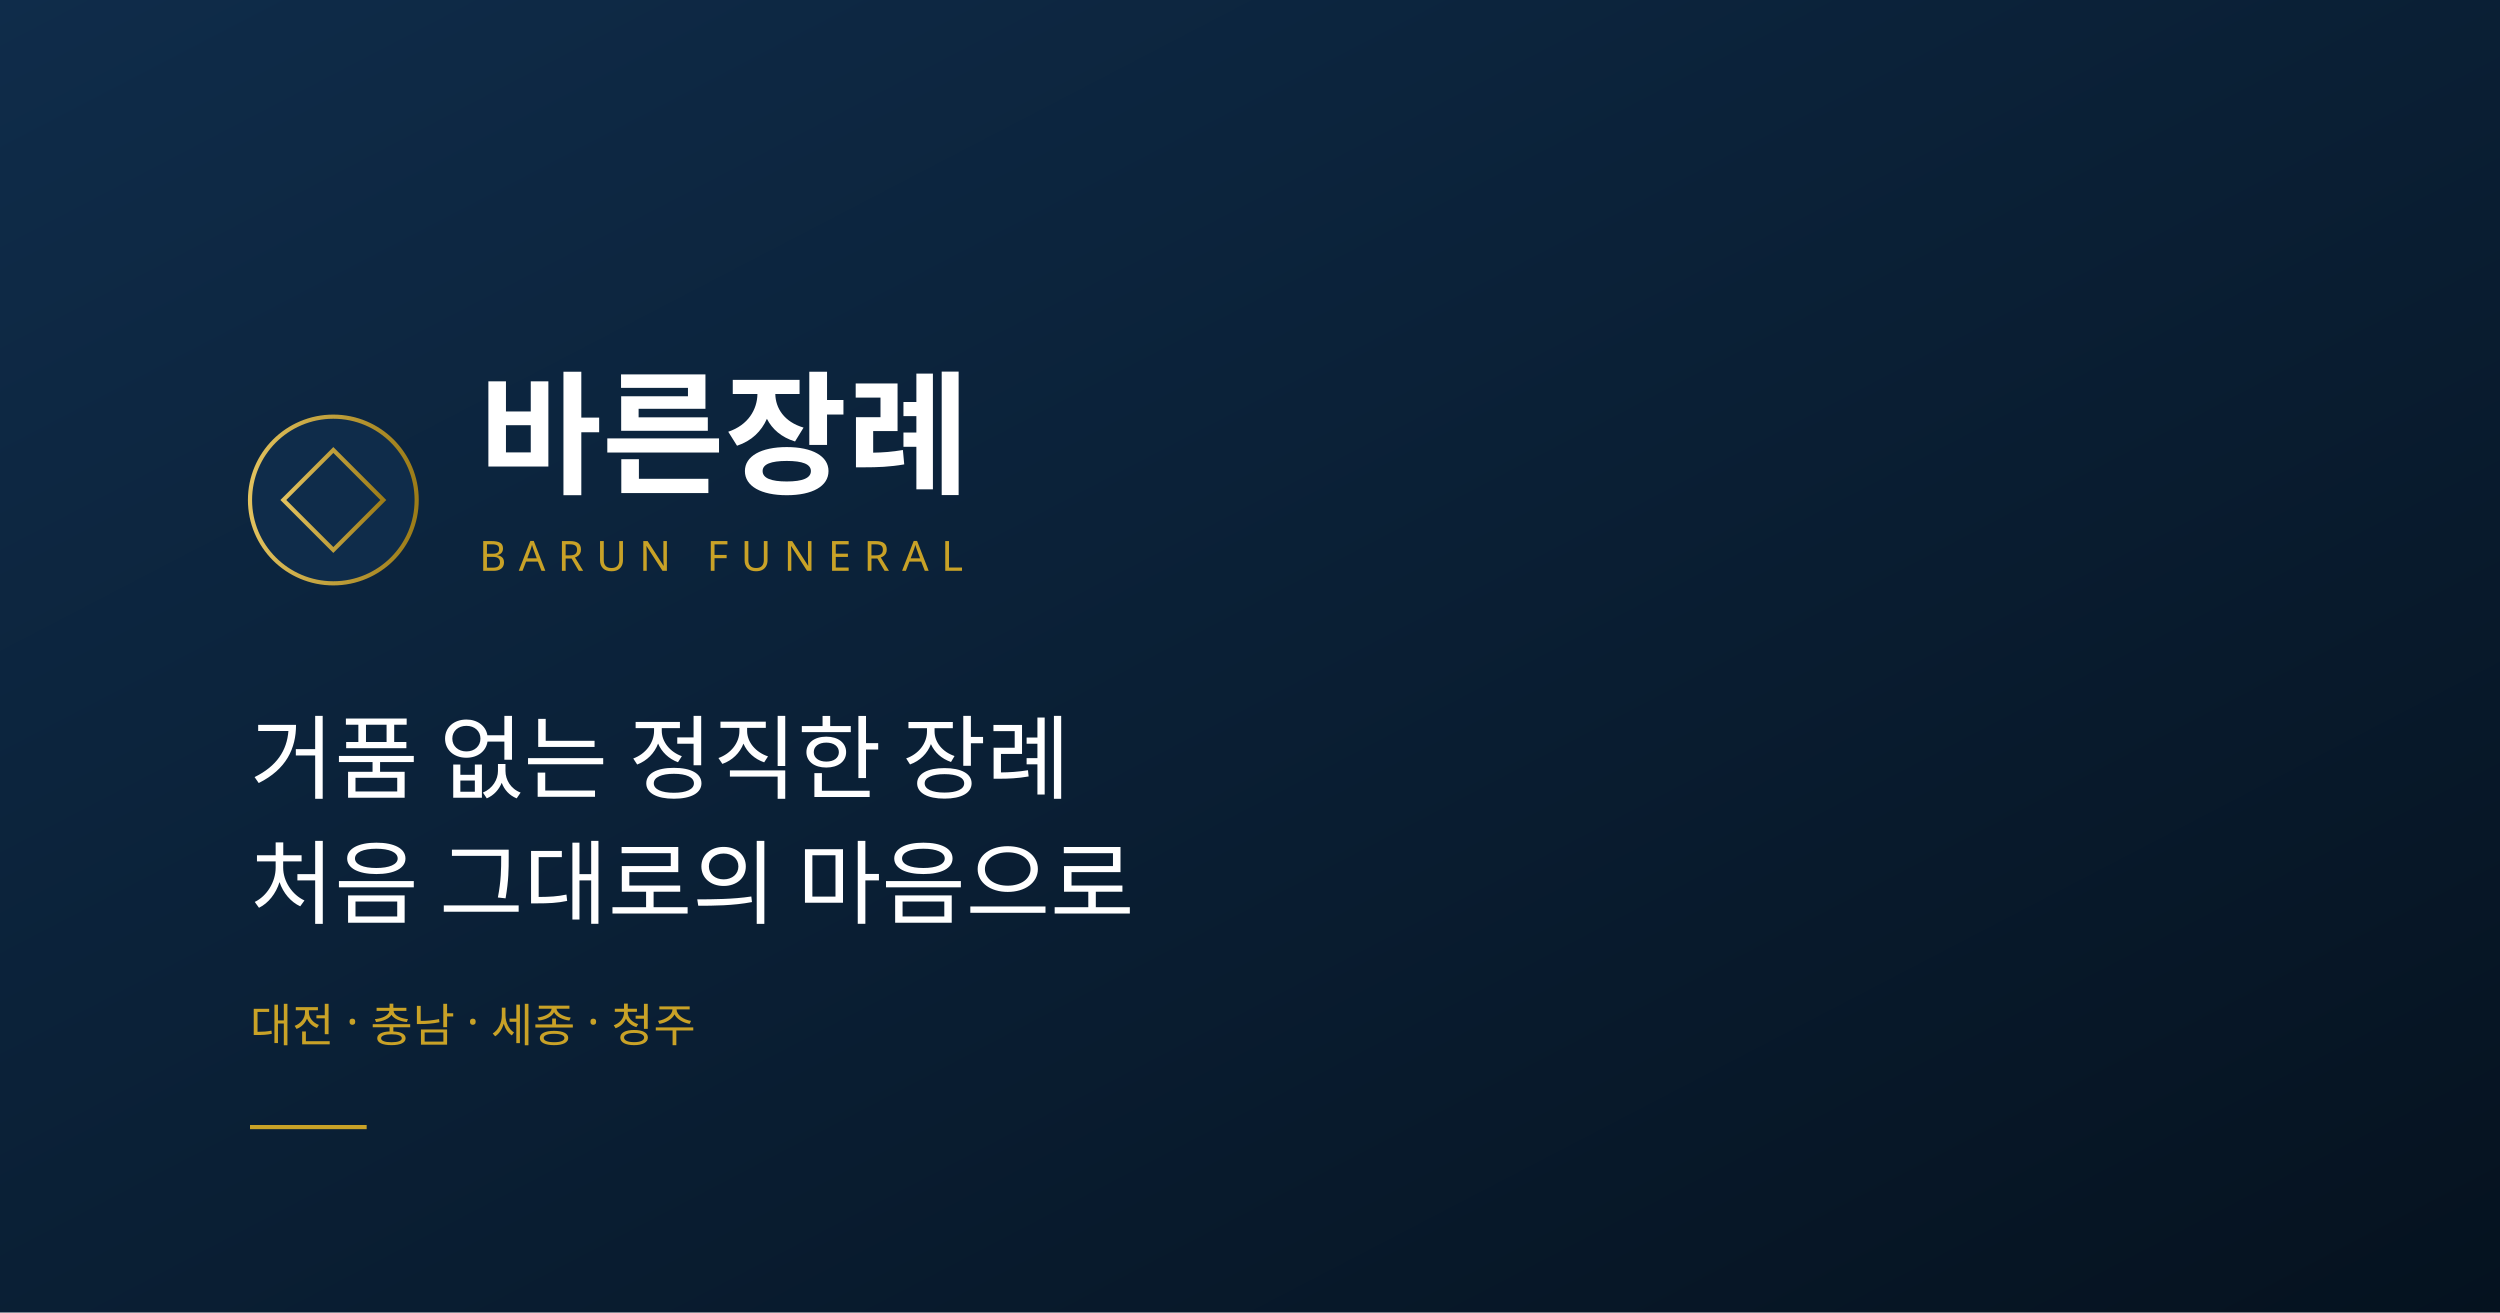
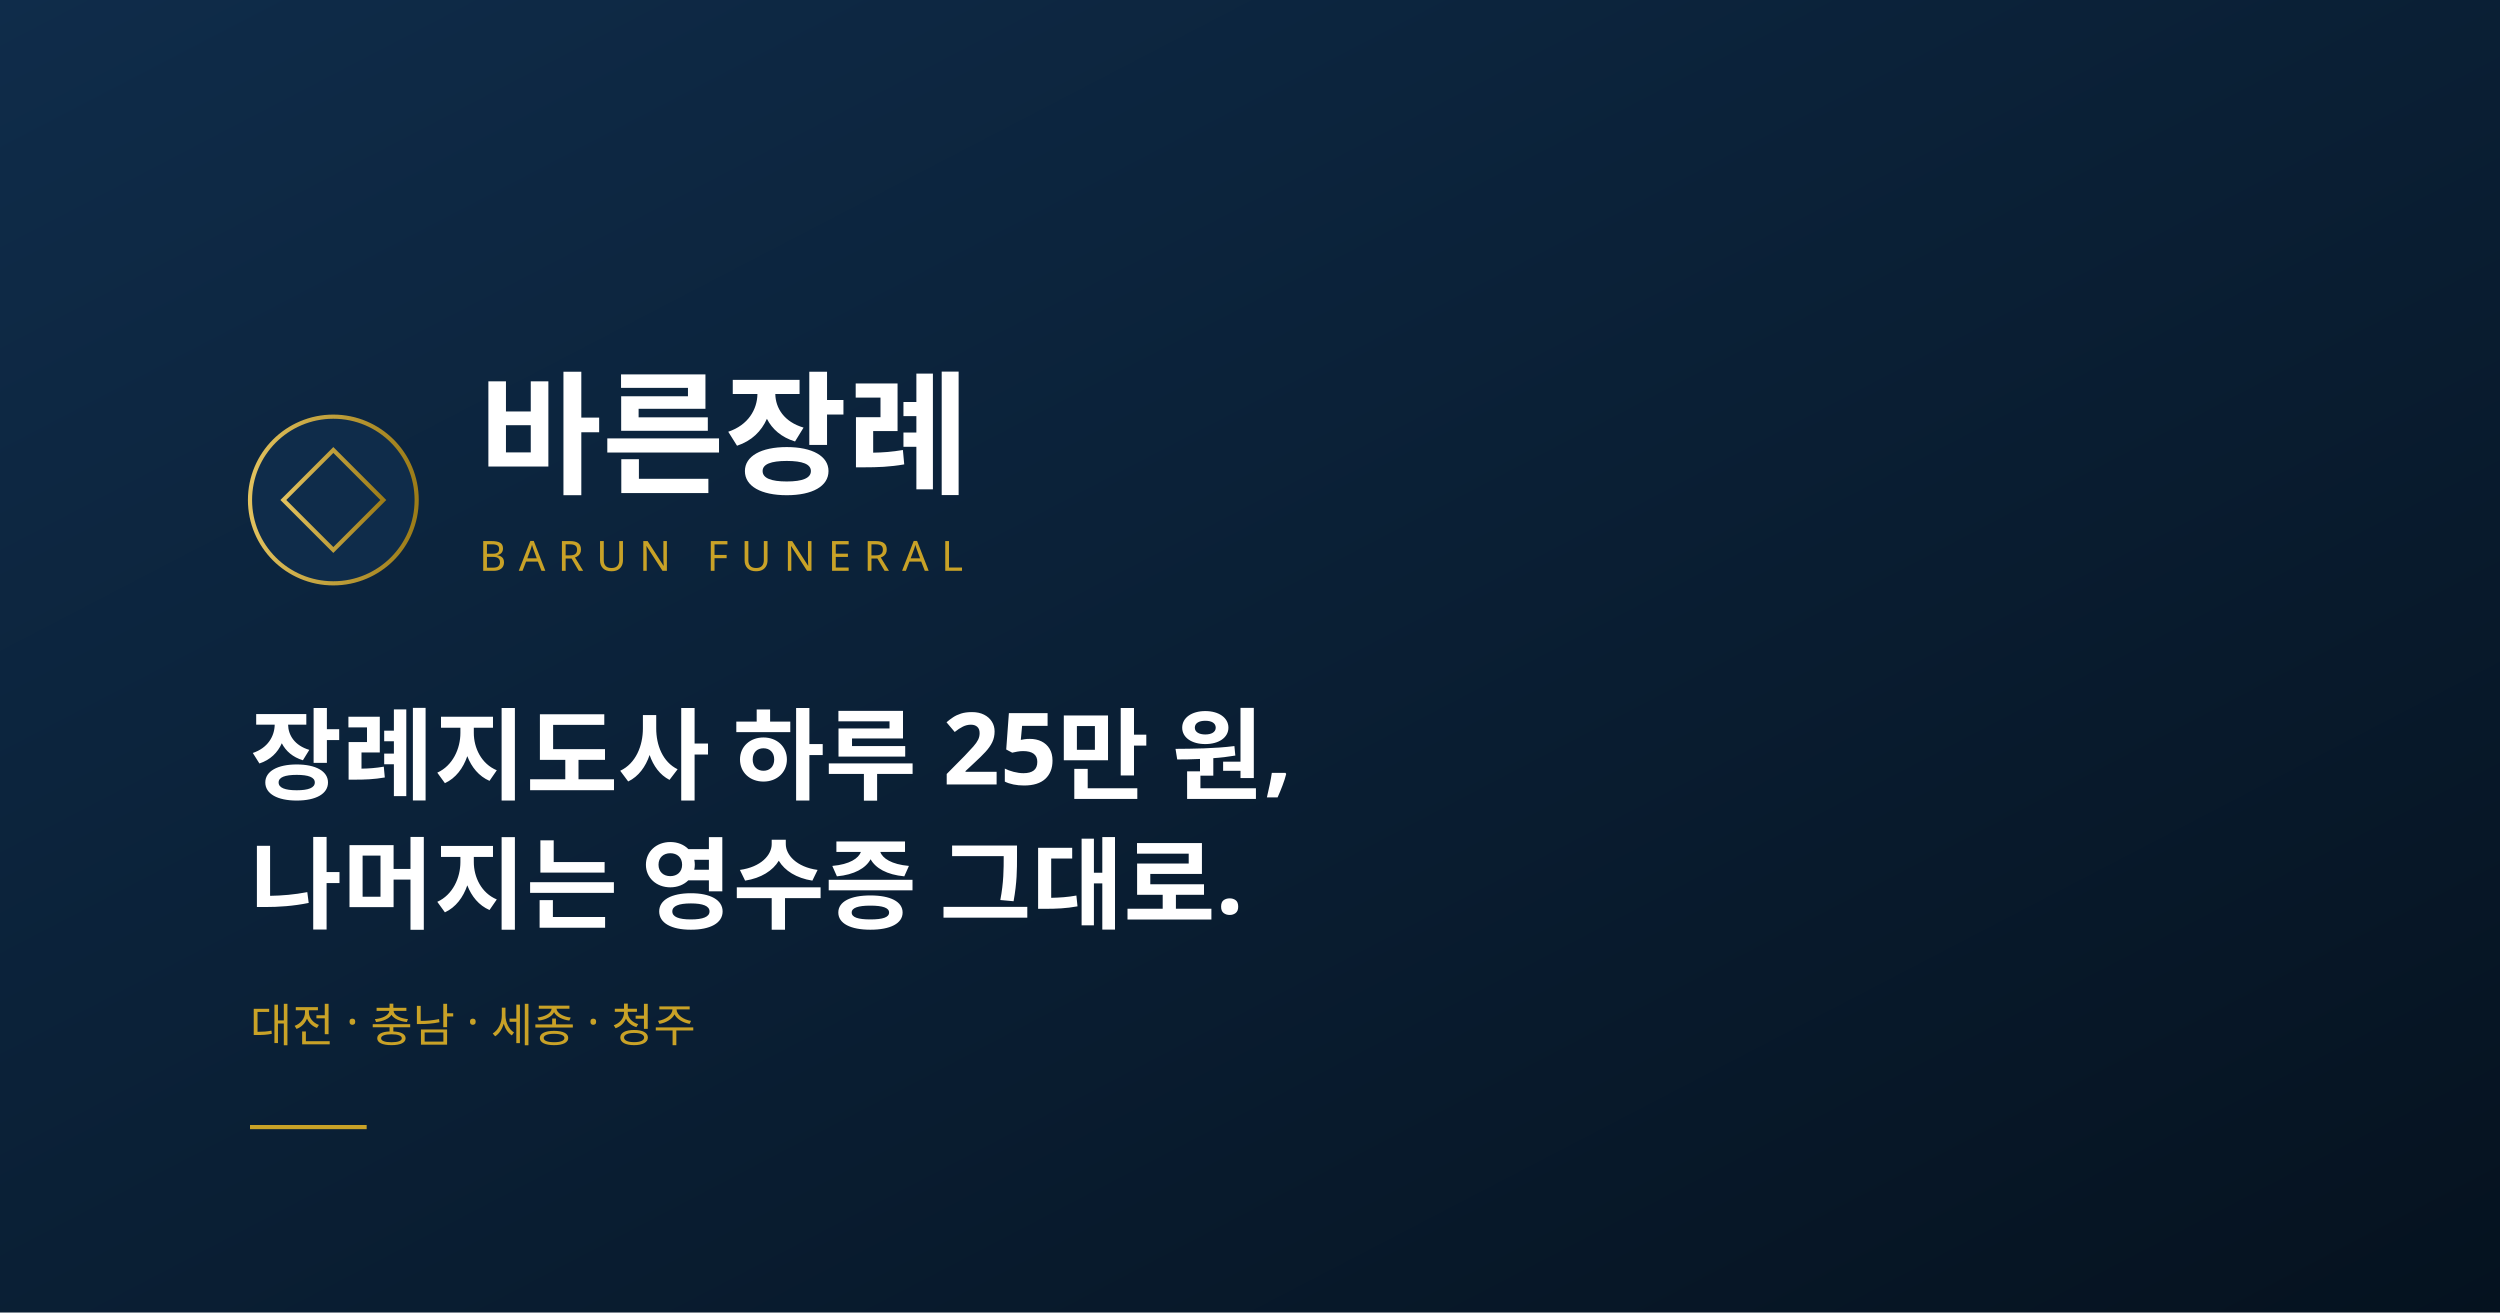
<svg xmlns="http://www.w3.org/2000/svg" viewBox="0 0 1200 630">
  <defs>
    <linearGradient id="bg" x1="0" y1="0" x2="1" y2="1">
      <stop offset="0%" stop-color="#0F2C4A" />
      <stop offset="100%" stop-color="#05121F" />
    </linearGradient>
    <linearGradient id="gold" x1="0" y1="0" x2="1" y2="0">
      <stop offset="0%" stop-color="#E2C25E" />
      <stop offset="100%" stop-color="#9C7C18" />
    </linearGradient>
  </defs>
  <rect width="1200" height="630" fill="url(#bg)" />
  <g transform="translate(120 200)">
    <circle cx="40" cy="40" r="40" fill="#0F2C4A" stroke="url(#gold)" stroke-width="2" />
    <path d="M40 16 L64 40 L40 64 L16 40 Z" fill="none" stroke="url(#gold)" stroke-width="2" />
    <text x="110" y="32" font-family="'Noto Serif KR', serif" font-size="64" font-weight="600" fill="#FFFFFF">바른장례</text>
    <text x="110" y="74" font-family="sans-serif" font-size="20" fill="#C9A227" letter-spacing="6">BARUN FUNERAL</text>
  </g>
-   <text x="120" y="380" font-family="'Noto Serif KR', serif" font-size="44" fill="#FFFFFF">거품 없는 정직한 장례</text>
-   <text x="120" y="440" font-family="'Noto Serif KR', serif" font-size="44" fill="#FFFFFF">처음 그대로의 마음으로</text>
-   <text x="120" y="500" font-family="sans-serif" font-size="22" fill="#C9A227">대전 · 충남 · 세종 · 청주</text>
+   <text x="120" y="380" font-family="Pretendard, sans-serif" font-weight="700" font-size="48" fill="#FFFFFF">장례지도사 하루 25만 원,</text>
+   <text x="120" y="442" font-family="Pretendard, sans-serif" font-weight="700" font-size="48" fill="#FFFFFF">나머지는 영수증 그대로.</text>
+   <text x="120" y="500" font-family="Pretendard, sans-serif" font-size="22" fill="#C9A227">대전 · 충남 · 세종 · 청주</text>
  <rect x="120" y="540" width="56" height="2" fill="#C9A227" />
</svg>
